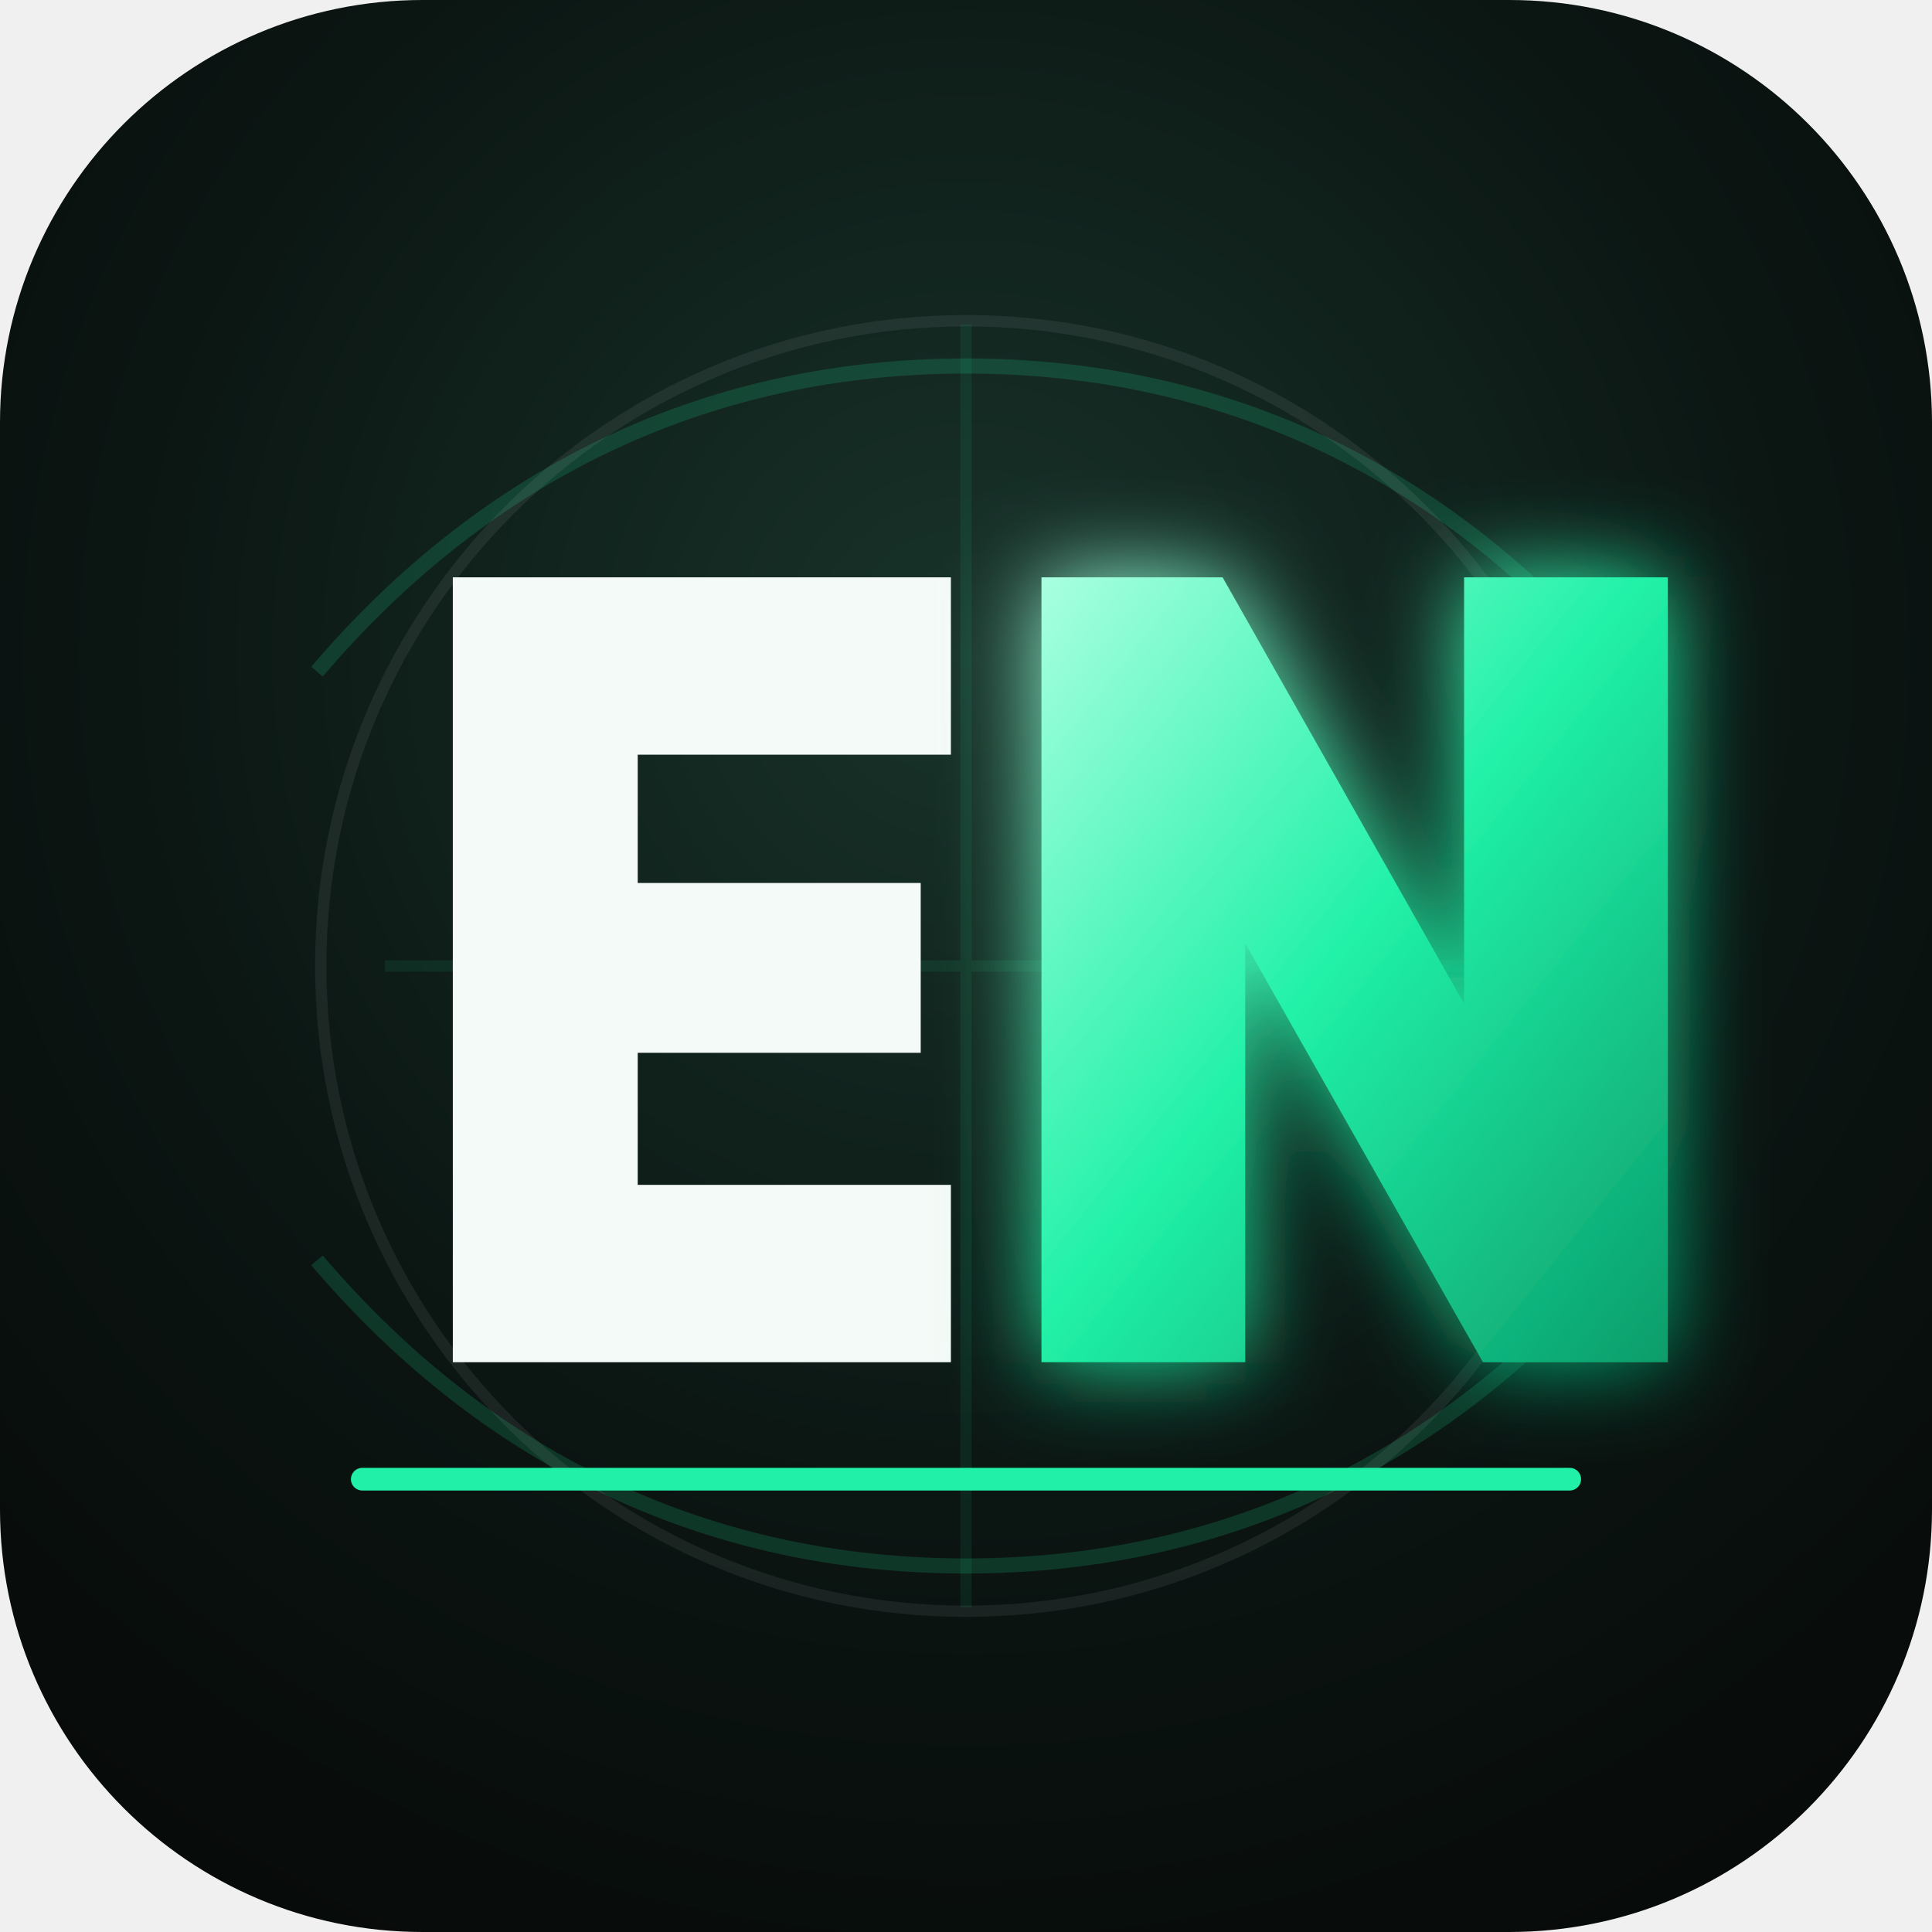
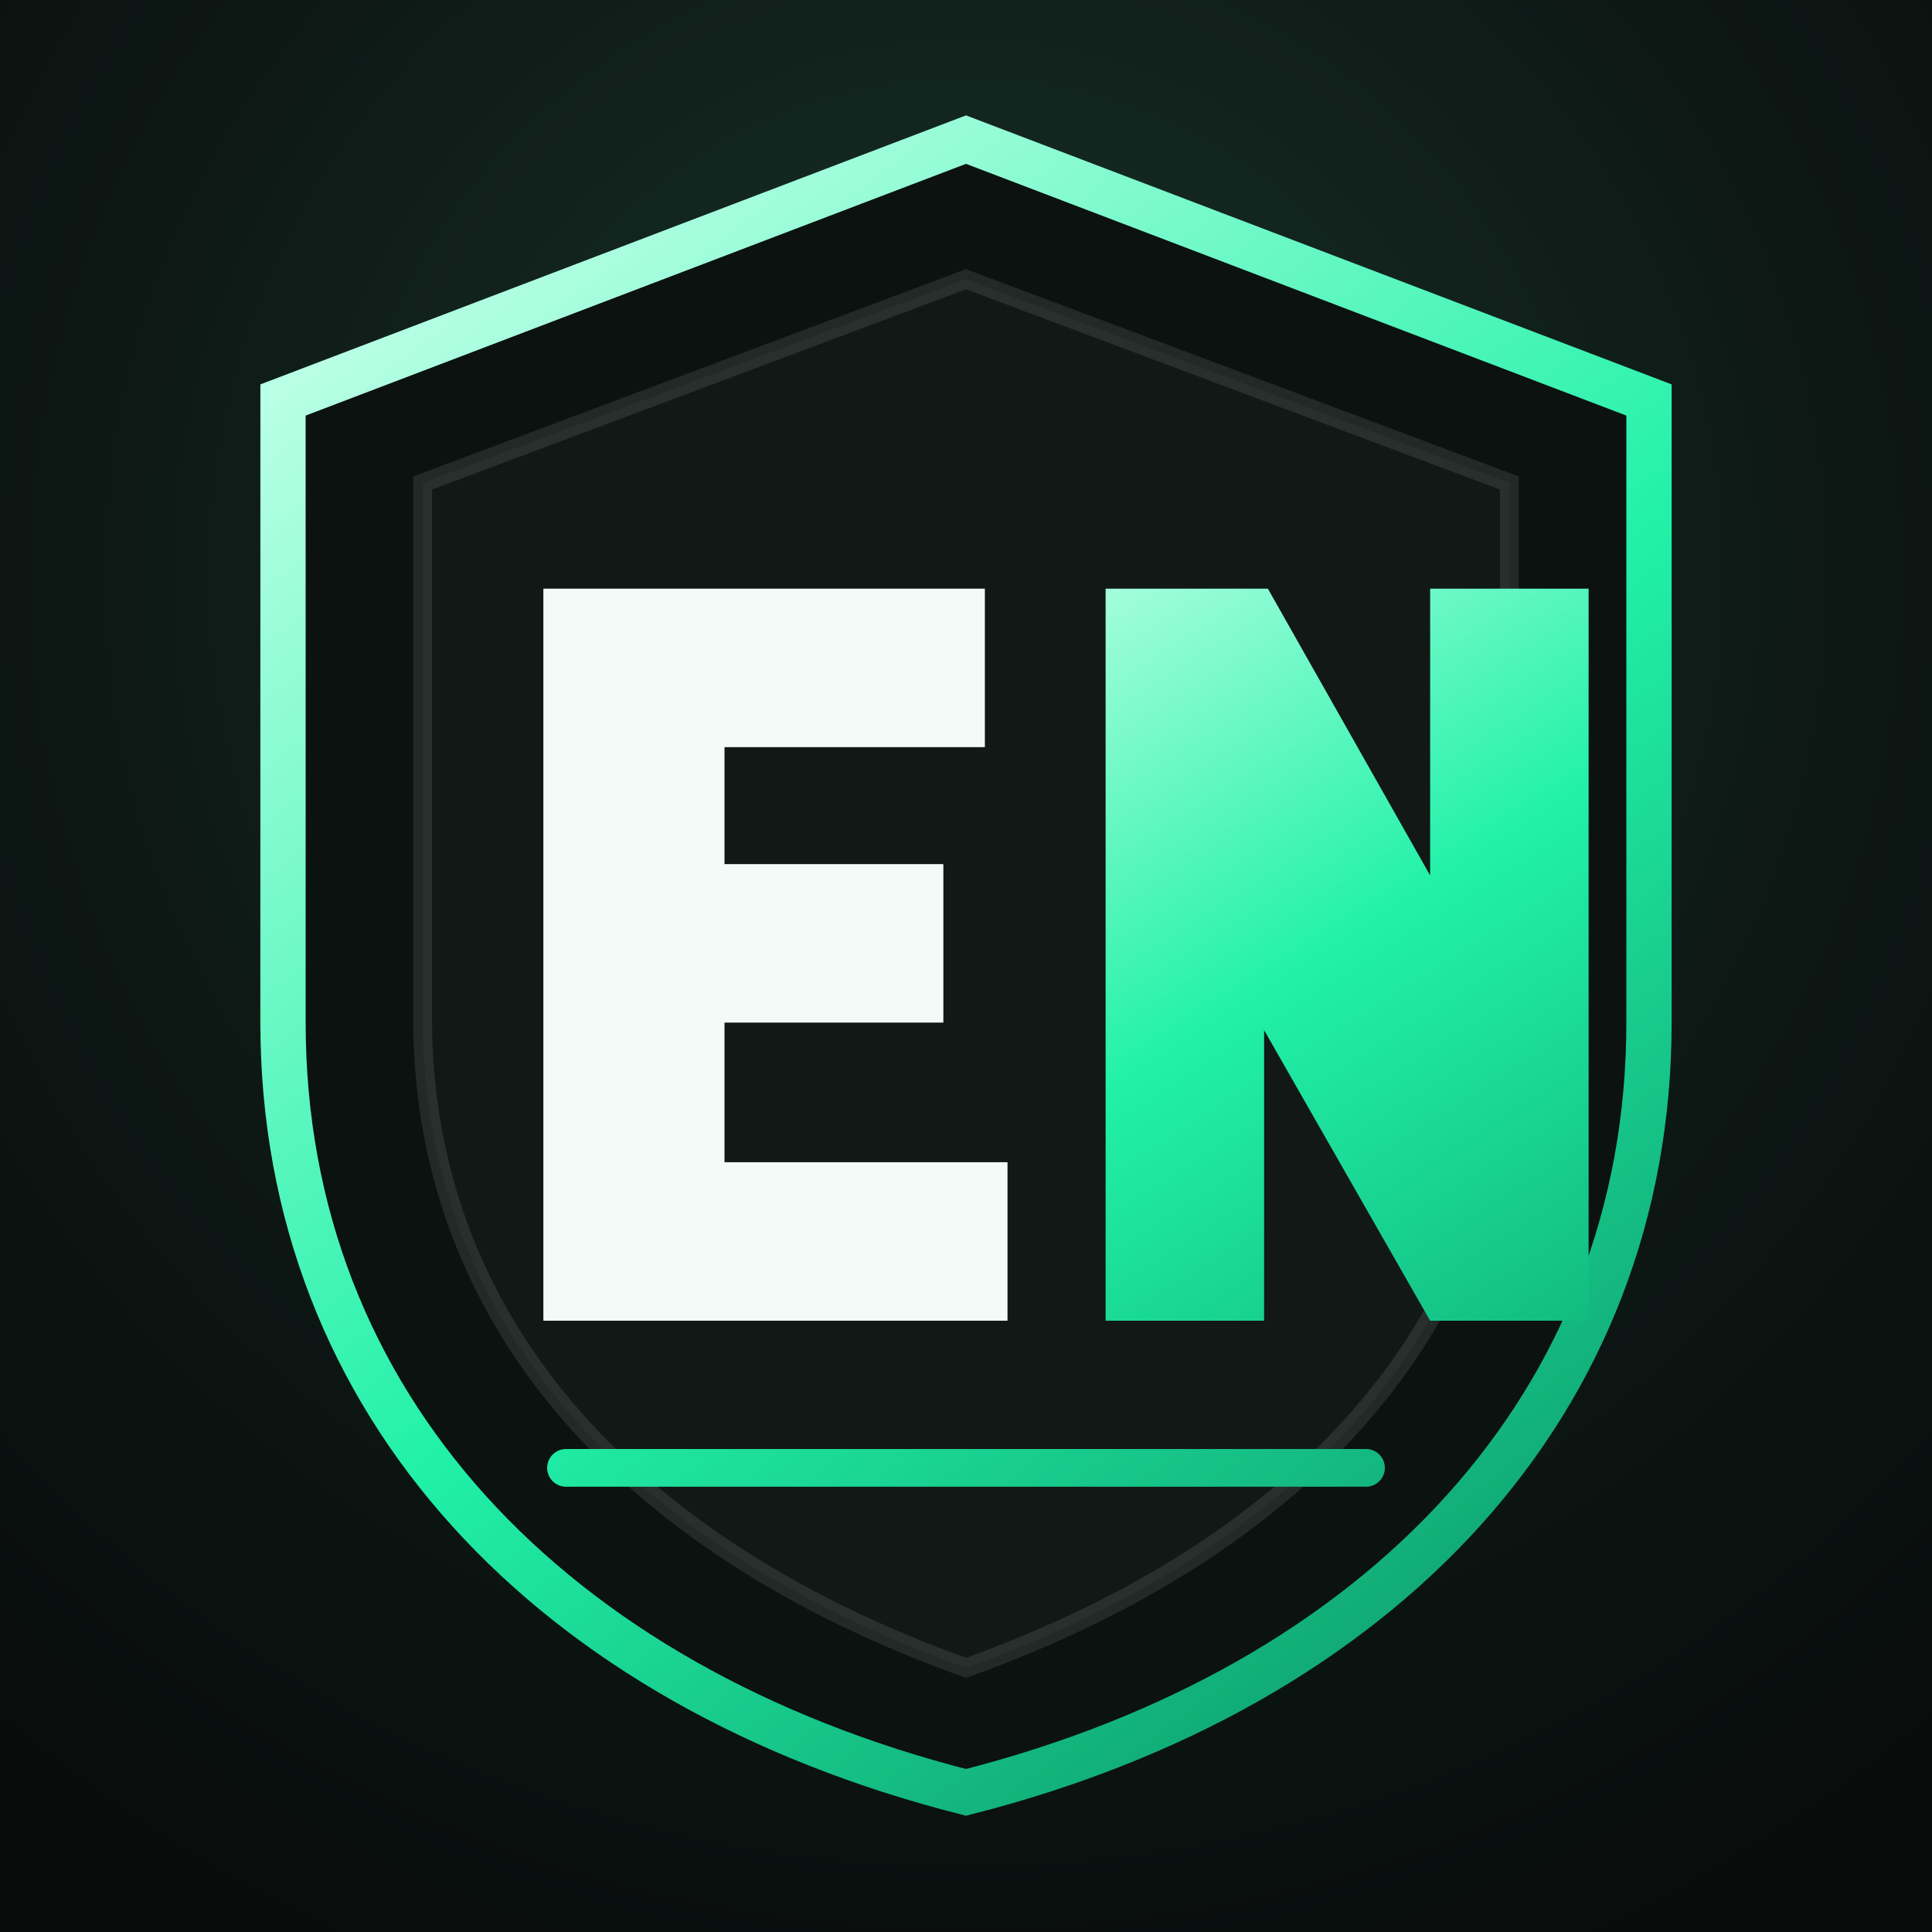
<svg xmlns="http://www.w3.org/2000/svg" viewBox="0 0 512 512">
  <defs>
-     <radialGradient id="bg" cx="50%" cy="34%" r="76%">
+     <radialGradient id="bg" cx="50%" cy="30%" r="80%">
      <stop offset="0" stop-color="#18332a" />
-       <stop offset="0.58" stop-color="#0b1512" />
-       <stop offset="1" stop-color="#070a09" />
+       <stop offset="0.58" stop-color="#0d1714" />
+       <stop offset="1" stop-color="#080c0b" />
    </radialGradient>
-     <linearGradient id="neon" x1="0" y1="0" x2="1" y2="1">
-       <stop stop-color="#a8ffe0" />
-       <stop offset="0.48" stop-color="#21f1a8" />
-       <stop offset="1" stop-color="#0b9d6b" />
+     <linearGradient id="border" x1="120" y1="70" x2="410" y2="450" gradientUnits="userSpaceOnUse">
+       <stop stop-color="#b8ffe5" />
+       <stop offset=".52" stop-color="#21f1a8" />
+       <stop offset="1" stop-color="#0d9b6b" />
    </linearGradient>
-     <filter id="glow" x="-40%" y="-40%" width="180%" height="180%">
-       <feGaussianBlur stdDeviation="12" result="blur" />
-       <feMerge>
-         <feMergeNode in="blur" />
-         <feMergeNode in="SourceGraphic" />
-       </feMerge>
-     </filter>
+     <linearGradient id="n" x1="270" y1="150" x2="410" y2="370" gradientUnits="userSpaceOnUse">
+       <stop stop-color="#b8ffe5" />
+       <stop offset=".5" stop-color="#21f1a8" />
+       <stop offset="1" stop-color="#11b77d" />
+     </linearGradient>
  </defs>
-   <rect width="512" height="512" rx="112" fill="url(#bg)" />
-   <path d="M84 178c46-54 105-81 172-81s126 27 172 81M84 334c46 54 105 81 172 81s126-27 172-81" fill="none" stroke="#21f1a8" stroke-opacity=".16" stroke-width="4" />
-   <circle cx="256" cy="256" r="171" fill="none" stroke="#fff" stroke-opacity=".07" stroke-width="3" />
-   <path d="M102 256h308M256 86v340" stroke="#21f1a8" stroke-opacity=".08" stroke-width="3" />
-   <path d="M120 153h132v47H169v34h75v45h-75v35h83v47H120V153Z" fill="#f4faf7" />
-   <path d="M276 153h48l64 113V153h54v208h-49l-63-111v111h-54V153Z" fill="url(#neon)" filter="url(#glow)" />
-   <path d="M96 392h320" stroke="#21f1a8" stroke-width="6" stroke-linecap="round" />
+   <rect width="512" height="512" fill="url(#bg)" />
+   <path d="M256 37 437 106v165c0 101-71 176-181 204-110-28-181-103-181-204V106L256 37Z" fill="#0b1210" stroke="url(#border)" stroke-width="12" />
+   <path d="M256 74 400 128v142c0 78-52 139-144 172-92-33-144-94-144-172V128L256 74Z" fill="#fff" fill-opacity=".025" stroke="#fff" stroke-opacity=".1" stroke-width="5" />
+   <path d="M144 156h117v42h-69v31h58v42h-58v37h75v42H144V156Z" fill="#f4faf7" />
+   <path d="M293 156h43l43 76v-76h42v194h-42l-44-77v77h-42V156Z" fill="url(#n)" />
+   <path d="M150 389h212" stroke="url(#border)" stroke-width="10" stroke-linecap="round" />
</svg>
